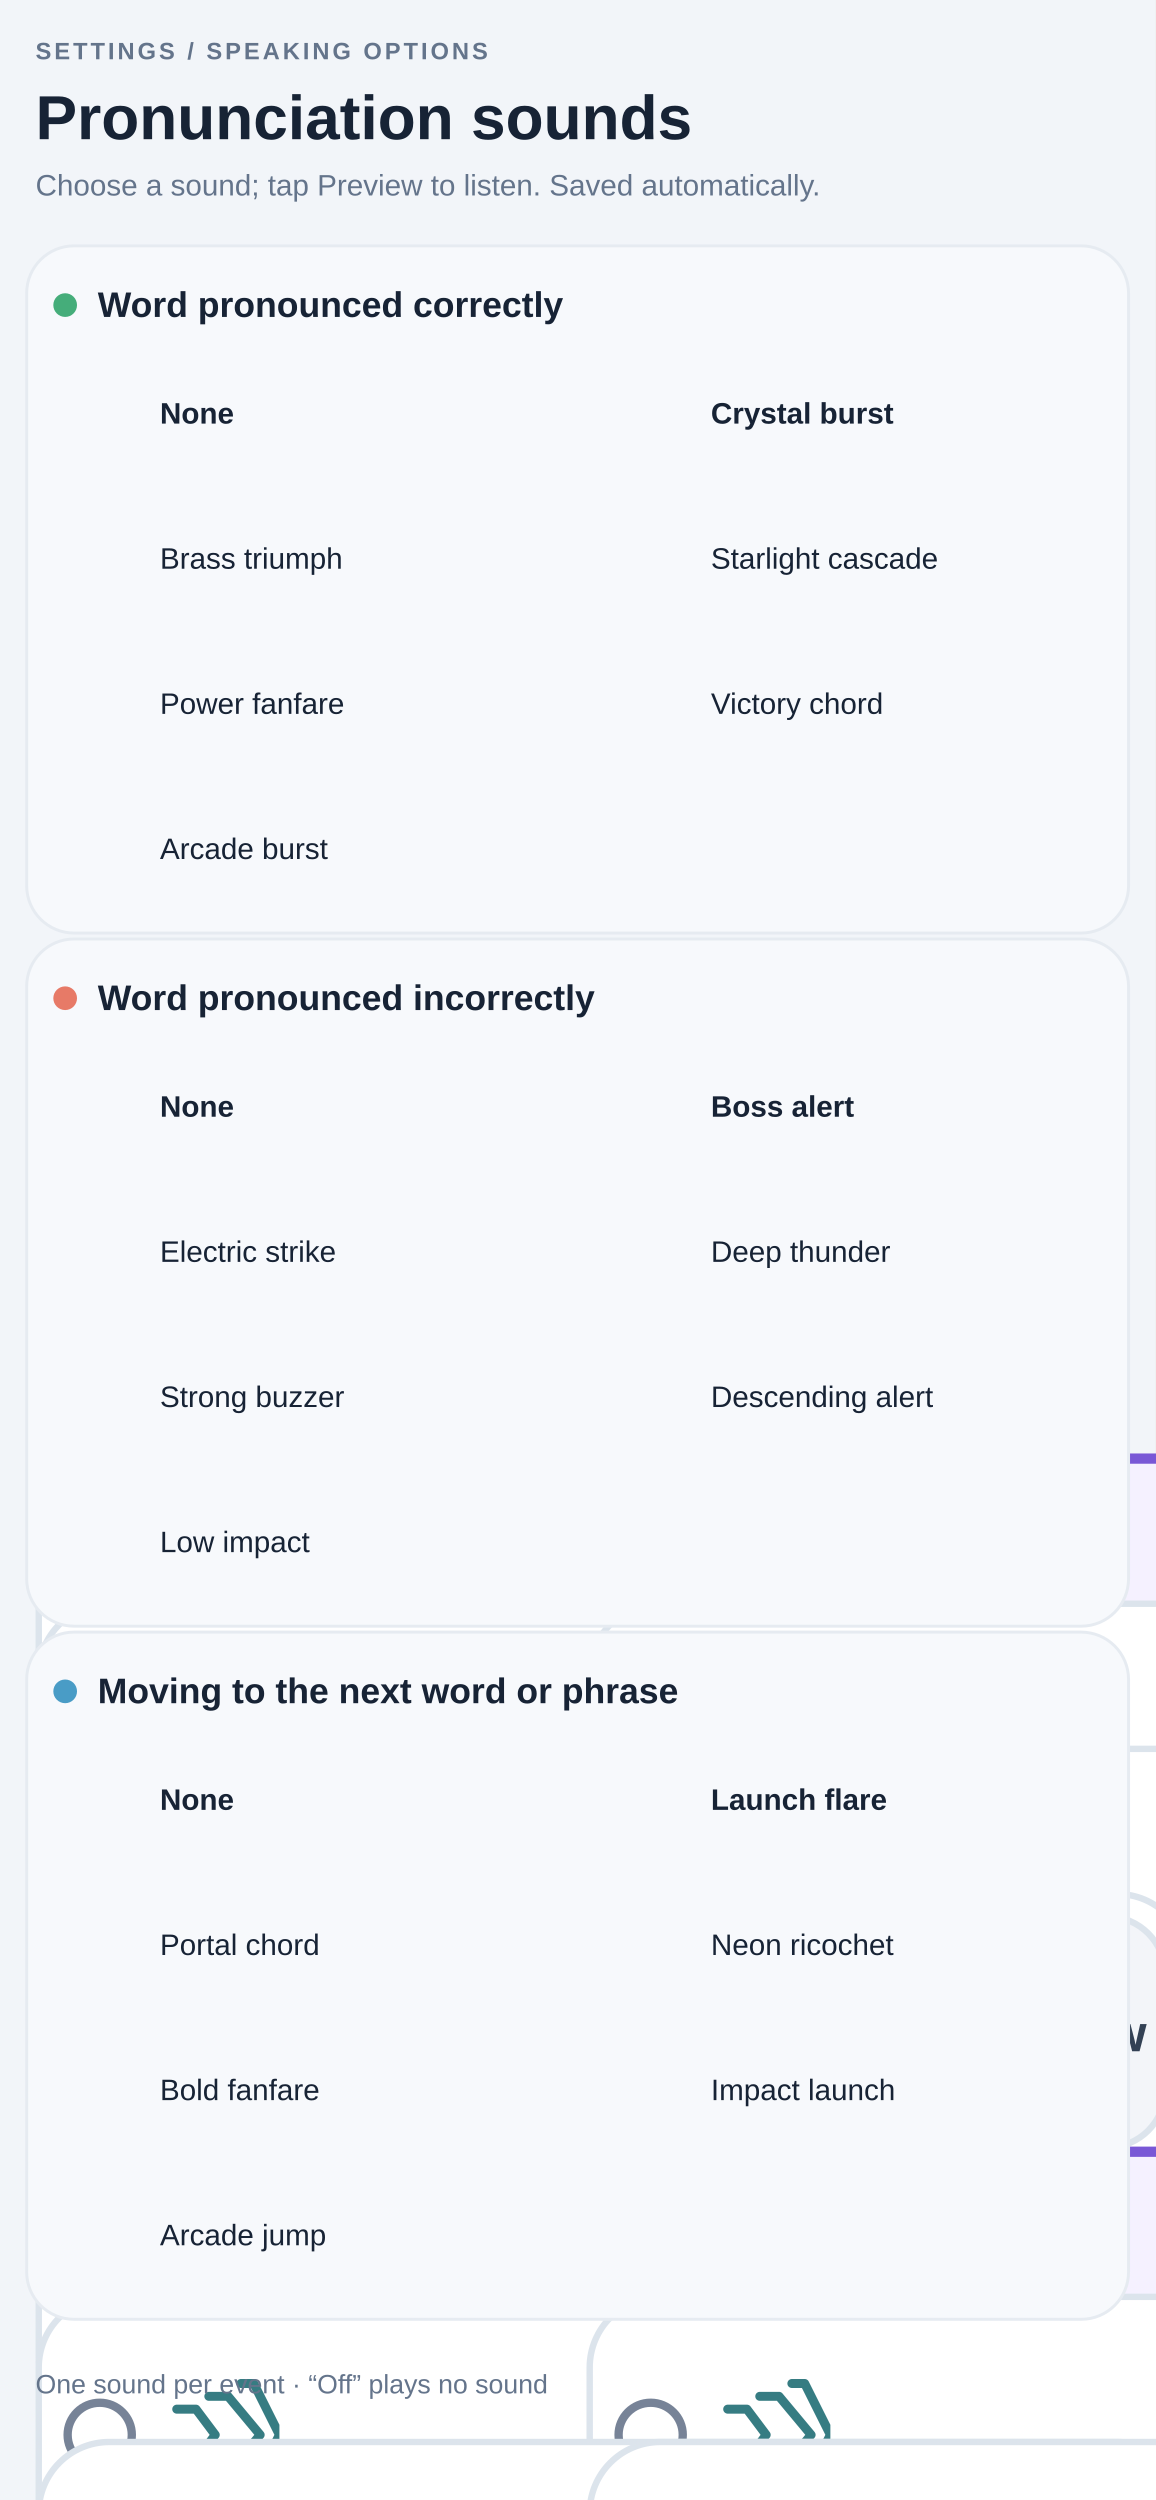
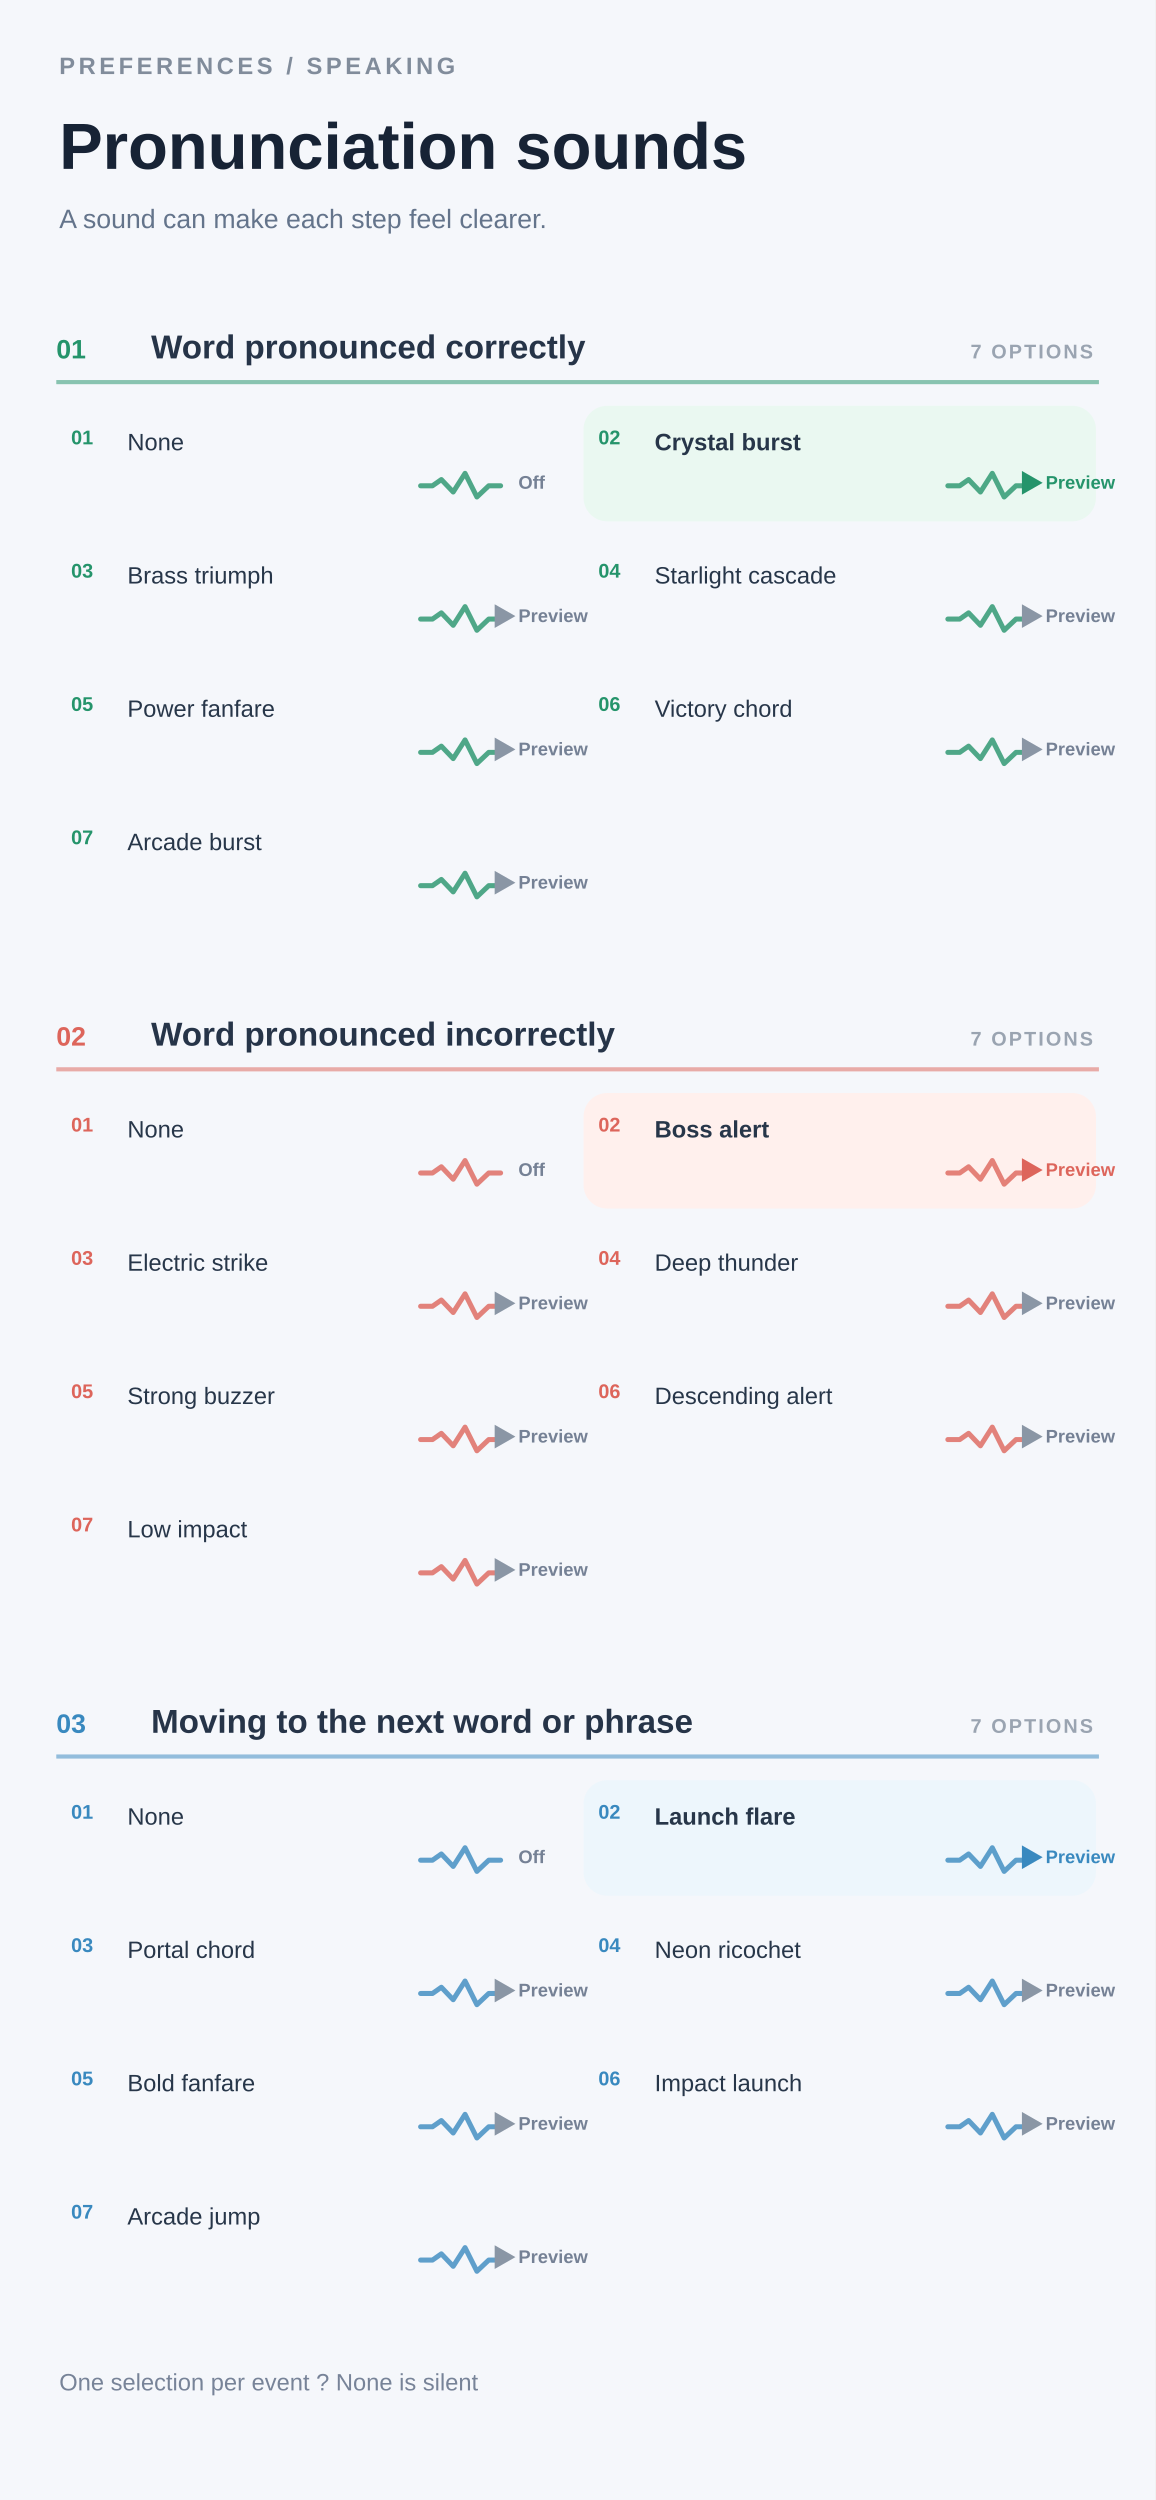
<svg xmlns="http://www.w3.org/2000/svg" viewBox="0 0 390 844" role="img" aria-labelledby="title desc">
  <defs>
-     <symbol id="art" viewBox="0 0 18 18">
-       <path d="M2 5h3l3 4-3 4H2M7 3h3l5 6-5 6H7M12 1h2l4 8-4 8h-2" fill="none" stroke="#367c82" stroke-width="1.4" stroke-linecap="round" stroke-linejoin="round" />
-     </symbol>
-     <symbol id="tile" viewBox="0 0 180 44">
-       <rect x=".5" y=".5" width="179" height="43" rx="11" fill="#fff" stroke="#dce4ec" />
-       <circle cx="10" cy="22" r="5" fill="#fff" stroke="#778397" stroke-width="1.3" />
-       <use href="#art" x="20" y="13" width="18" height="18" />
-       <rect x="132" y="4" width="44" height="36" rx="9" fill="#f3f5f9" stroke="#dce4ec" />
-       <path d="M139 16l6 4-6 4z" fill="#526378" />
-       <text x="158" y="25" text-anchor="middle" fill="#334155" font-size="8" font-weight="700">Preview</text>
-     </symbol>
-     <symbol id="selected" viewBox="0 0 180 44">
-       <rect x=".5" y=".5" width="179" height="43" rx="11" fill="#f5f1ff" stroke="#7958d6" stroke-width="1.6" />
-       <circle cx="10" cy="22" r="5" fill="#7958d6" />
-       <circle cx="10" cy="22" r="2" fill="#fff" />
-       <use href="#art" x="20" y="13" width="18" height="18" />
-       <rect x="132" y="4" width="44" height="36" rx="9" fill="#fff" stroke="#cfc2f5" />
-       <path d="M139 16l6 4-6 4z" fill="#5b3cb2" />
-       <text x="158" y="25" text-anchor="middle" fill="#5b3cb2" font-size="8" font-weight="700">Preview</text>
-     </symbol>
-     <symbol id="none" viewBox="0 0 180 44">
-       <rect x=".5" y=".5" width="179" height="43" rx="11" fill="#fff" stroke="#dce4ec" />
-       <circle cx="10" cy="22" r="5" fill="#fff" stroke="#778397" stroke-width="1.3" />
-       <use href="#art" x="20" y="13" width="18" height="18" />
-       <text x="143" y="25" text-anchor="middle" fill="#8793a3" font-size="8" font-weight="700">Off</text>
-     </symbol>
-     <style>text{font-family:Arial,sans-serif}.ink{fill:#172335}.muted{fill:#64748b}.panel{fill:#f7f9fc;stroke:#e6ebf1}</style>
+     <linearGradient id="glow" x1="0" y1="0" x2="1" y2="1">
+       <stop offset="0" stop-color="#dff5ef" />
+       <stop offset="1" stop-color="#e8eaff" />
+     </linearGradient>
+     <style>text{font-family:Arial,Helvetica,sans-serif}.muted{fill:#758297}.ink{fill:#172335}</style>
  </defs>
-   <rect width="390" height="844" fill="#f2f5f9" />
-   <text x="12" y="20" class="muted" font-size="8" font-weight="700" letter-spacing="1">SETTINGS  /  SPEAKING OPTIONS</text>
-   <text x="12" y="47" class="ink" font-size="21" font-weight="700">Pronunciation sounds</text>
-   <text x="12" y="66" class="muted" font-size="10">Choose a sound; tap Preview to listen. Saved automatically.</text>
-   <g>
-     <rect class="panel" x="9" y="83" width="372" height="232" rx="16" />
-     <circle cx="22" cy="103" r="4" fill="#45ad7a" />
-     <text x="33" y="107" class="ink" font-size="12" font-weight="700">Word pronounced correctly</text>
-     <use href="#none" x="12" y="117" />
-     <text x="54" y="143" class="ink" font-size="10" font-weight="700">None</text>
-     <use href="#selected" x="198" y="117" />
-     <text x="240" y="143" class="ink" font-size="10" font-weight="700">Crystal burst</text>
-     <use href="#tile" x="12" y="166" />
-     <text x="54" y="192" class="ink" font-size="10">Brass triumph</text>
-     <use href="#tile" x="198" y="166" />
-     <text x="240" y="192" class="ink" font-size="10">Starlight cascade</text>
-     <use href="#tile" x="12" y="215" />
-     <text x="54" y="241" class="ink" font-size="10">Power fanfare</text>
-     <use href="#tile" x="198" y="215" />
-     <text x="240" y="241" class="ink" font-size="10">Victory chord</text>
-     <use href="#tile" x="12" y="264" />
-     <text x="54" y="290" class="ink" font-size="10">Arcade burst</text>
-   </g>
-   <g>
-     <rect class="panel" x="9" y="317" width="372" height="232" rx="16" />
-     <circle cx="22" cy="337" r="4" fill="#e77a67" />
-     <text x="33" y="341" class="ink" font-size="12" font-weight="700">Word pronounced incorrectly</text>
-     <use href="#none" x="12" y="351" />
-     <text x="54" y="377" class="ink" font-size="10" font-weight="700">None</text>
-     <use href="#selected" x="198" y="351" />
-     <text x="240" y="377" class="ink" font-size="10" font-weight="700">Boss alert</text>
-     <use href="#tile" x="12" y="400" />
-     <text x="54" y="426" class="ink" font-size="10">Electric strike</text>
-     <use href="#tile" x="198" y="400" />
-     <text x="240" y="426" class="ink" font-size="10">Deep thunder</text>
-     <use href="#tile" x="12" y="449" />
-     <text x="54" y="475" class="ink" font-size="10">Strong buzzer</text>
-     <use href="#tile" x="198" y="449" />
-     <text x="240" y="475" class="ink" font-size="10">Descending alert</text>
-     <use href="#tile" x="12" y="498" />
-     <text x="54" y="524" class="ink" font-size="10">Low impact</text>
-   </g>
-   <g>
-     <rect class="panel" x="9" y="551" width="372" height="232" rx="16" />
-     <circle cx="22" cy="571" r="4" fill="#499cc6" />
-     <text x="33" y="575" class="ink" font-size="12" font-weight="700">Moving to the next word or phrase</text>
-     <use href="#none" x="12" y="585" />
-     <text x="54" y="611" class="ink" font-size="10" font-weight="700">None</text>
-     <use href="#selected" x="198" y="585" />
-     <text x="240" y="611" class="ink" font-size="10" font-weight="700">Launch flare</text>
-     <use href="#tile" x="12" y="634" />
-     <text x="54" y="660" class="ink" font-size="10">Portal chord</text>
-     <use href="#tile" x="198" y="634" />
-     <text x="240" y="660" class="ink" font-size="10">Neon ricochet</text>
-     <use href="#tile" x="12" y="683" />
-     <text x="54" y="709" class="ink" font-size="10">Bold fanfare</text>
-     <use href="#tile" x="198" y="683" />
-     <text x="240" y="709" class="ink" font-size="10">Impact launch</text>
-     <use href="#tile" x="12" y="732" />
-     <text x="54" y="758" class="ink" font-size="10">Arcade jump</text>
-   </g>
-   <text x="12" y="808" class="muted" font-size="9">One sound per event · “Off” plays no sound</text>
+   <rect width="390" height="844" fill="#f5f7fb" />
+   <text x="20" y="25" fill="#818c9b" font-size="8" font-weight="700" text-anchor="start" letter-spacing="1.2">PREFERENCES  /  SPEAKING</text>
+   <text x="20" y="57" fill="#172335" font-size="22" font-weight="700" text-anchor="start">Pronunciation sounds</text>
+   <text x="20" y="77" fill="#64748b" font-size="9" font-weight="400" text-anchor="start">A sound can make each step feel clearer.</text>
+   <text x="19" y="121" fill="#25946b" font-size="9" font-weight="700" text-anchor="start">01</text>
+   <text x="51" y="121" fill="#263448" font-size="11.2" font-weight="700" text-anchor="start">Word pronounced correctly</text>
+   <text x="369" y="121" fill="#9aa4b1" font-size="6.7" font-weight="700" text-anchor="end" letter-spacing=".7">7 OPTIONS</text>
+   <path d="M19 129h352" stroke="#25946b" stroke-width="1.4" opacity=".52" />
+   <text x="24" y="150" fill="#25946b" font-size="6.7" font-weight="700" text-anchor="start">01</text>
+   <text x="43" y="152" fill="#273649" font-size="8" font-weight="500" text-anchor="start">None</text>
+   <path d="M142 164h4l3 -2.1 4 4.2 4 -6.3 4 7.98 4 -3.78 4 0" fill="none" stroke="#25946b" stroke-width="1.7" stroke-linecap="round" stroke-linejoin="round" opacity=".8" />
+   <text x="175" y="165" fill="#758195" font-size="6.2" font-weight="700" text-anchor="start">Off</text>
+   <rect x="197" y="137" width="173" height="39" rx="8" fill="#eaf8f1" stroke="none" stroke-width="1" />
+   <text x="202" y="150" fill="#25946b" font-size="6.7" font-weight="700" text-anchor="start">02</text>
+   <text x="221" y="152" fill="#273649" font-size="8" font-weight="700" text-anchor="start">Crystal burst</text>
+   <path d="M320 164h4l3 -2.1 4 4.2 4 -6.3 4 7.98 4 -3.78 4 0" fill="none" stroke="#25946b" stroke-width="1.7" stroke-linecap="round" stroke-linejoin="round" opacity=".8" />
+   <path d="M345 159l7 4-7 4z" fill="#25946b" />
+   <text x="353" y="165" fill="#25946b" font-size="6.2" font-weight="700" text-anchor="start">Preview</text>
+   <text x="24" y="195" fill="#25946b" font-size="6.7" font-weight="700" text-anchor="start">03</text>
+   <text x="43" y="197" fill="#273649" font-size="8" font-weight="500" text-anchor="start">Brass triumph</text>
+   <path d="M142 209h4l3 -2.1 4 4.2 4 -6.3 4 7.98 4 -3.78 4 0" fill="none" stroke="#25946b" stroke-width="1.7" stroke-linecap="round" stroke-linejoin="round" opacity=".8" />
+   <path d="M167 204l7 4-7 4z" fill="#8a96a5" />
+   <text x="175" y="210" fill="#758195" font-size="6.2" font-weight="700" text-anchor="start">Preview</text>
+   <text x="202" y="195" fill="#25946b" font-size="6.7" font-weight="700" text-anchor="start">04</text>
+   <text x="221" y="197" fill="#273649" font-size="8" font-weight="500" text-anchor="start">Starlight cascade</text>
+   <path d="M320 209h4l3 -2.1 4 4.2 4 -6.3 4 7.98 4 -3.78 4 0" fill="none" stroke="#25946b" stroke-width="1.7" stroke-linecap="round" stroke-linejoin="round" opacity=".8" />
+   <path d="M345 204l7 4-7 4z" fill="#8a96a5" />
+   <text x="353" y="210" fill="#758195" font-size="6.2" font-weight="700" text-anchor="start">Preview</text>
+   <text x="24" y="240" fill="#25946b" font-size="6.7" font-weight="700" text-anchor="start">05</text>
+   <text x="43" y="242" fill="#273649" font-size="8" font-weight="500" text-anchor="start">Power fanfare</text>
+   <path d="M142 254h4l3 -2.1 4 4.2 4 -6.3 4 7.98 4 -3.78 4 0" fill="none" stroke="#25946b" stroke-width="1.7" stroke-linecap="round" stroke-linejoin="round" opacity=".8" />
+   <path d="M167 249l7 4-7 4z" fill="#8a96a5" />
+   <text x="175" y="255" fill="#758195" font-size="6.2" font-weight="700" text-anchor="start">Preview</text>
+   <text x="202" y="240" fill="#25946b" font-size="6.7" font-weight="700" text-anchor="start">06</text>
+   <text x="221" y="242" fill="#273649" font-size="8" font-weight="500" text-anchor="start">Victory chord</text>
+   <path d="M320 254h4l3 -2.1 4 4.2 4 -6.3 4 7.98 4 -3.78 4 0" fill="none" stroke="#25946b" stroke-width="1.7" stroke-linecap="round" stroke-linejoin="round" opacity=".8" />
+   <path d="M345 249l7 4-7 4z" fill="#8a96a5" />
+   <text x="353" y="255" fill="#758195" font-size="6.2" font-weight="700" text-anchor="start">Preview</text>
+   <text x="24" y="285" fill="#25946b" font-size="6.7" font-weight="700" text-anchor="start">07</text>
+   <text x="43" y="287" fill="#273649" font-size="8" font-weight="500" text-anchor="start">Arcade burst</text>
+   <path d="M142 299h4l3 -2.1 4 4.2 4 -6.3 4 7.98 4 -3.78 4 0" fill="none" stroke="#25946b" stroke-width="1.7" stroke-linecap="round" stroke-linejoin="round" opacity=".8" />
+   <path d="M167 294l7 4-7 4z" fill="#8a96a5" />
+   <text x="175" y="300" fill="#758195" font-size="6.2" font-weight="700" text-anchor="start">Preview</text>
+   <text x="19" y="353" fill="#dd655b" font-size="9" font-weight="700" text-anchor="start">02</text>
+   <text x="51" y="353" fill="#263448" font-size="11.2" font-weight="700" text-anchor="start">Word pronounced incorrectly</text>
+   <text x="369" y="353" fill="#9aa4b1" font-size="6.7" font-weight="700" text-anchor="end" letter-spacing=".7">7 OPTIONS</text>
+   <path d="M19 361h352" stroke="#dd655b" stroke-width="1.4" opacity=".52" />
+   <text x="24" y="382" fill="#dd655b" font-size="6.7" font-weight="700" text-anchor="start">01</text>
+   <text x="43" y="384" fill="#273649" font-size="8" font-weight="500" text-anchor="start">None</text>
+   <path d="M142 396h4l3 -2.1 4 4.2 4 -6.3 4 7.98 4 -3.78 4 0" fill="none" stroke="#dd655b" stroke-width="1.7" stroke-linecap="round" stroke-linejoin="round" opacity=".8" />
+   <text x="175" y="397" fill="#758195" font-size="6.2" font-weight="700" text-anchor="start">Off</text>
+   <rect x="197" y="369" width="173" height="39" rx="8" fill="#fff0ed" stroke="none" stroke-width="1" />
+   <text x="202" y="382" fill="#dd655b" font-size="6.7" font-weight="700" text-anchor="start">02</text>
+   <text x="221" y="384" fill="#273649" font-size="8" font-weight="700" text-anchor="start">Boss alert</text>
+   <path d="M320 396h4l3 -2.1 4 4.2 4 -6.3 4 7.98 4 -3.78 4 0" fill="none" stroke="#dd655b" stroke-width="1.7" stroke-linecap="round" stroke-linejoin="round" opacity=".8" />
+   <path d="M345 391l7 4-7 4z" fill="#dd655b" />
+   <text x="353" y="397" fill="#dd655b" font-size="6.2" font-weight="700" text-anchor="start">Preview</text>
+   <text x="24" y="427" fill="#dd655b" font-size="6.7" font-weight="700" text-anchor="start">03</text>
+   <text x="43" y="429" fill="#273649" font-size="8" font-weight="500" text-anchor="start">Electric strike</text>
+   <path d="M142 441h4l3 -2.1 4 4.2 4 -6.3 4 7.98 4 -3.78 4 0" fill="none" stroke="#dd655b" stroke-width="1.7" stroke-linecap="round" stroke-linejoin="round" opacity=".8" />
+   <path d="M167 436l7 4-7 4z" fill="#8a96a5" />
+   <text x="175" y="442" fill="#758195" font-size="6.2" font-weight="700" text-anchor="start">Preview</text>
+   <text x="202" y="427" fill="#dd655b" font-size="6.7" font-weight="700" text-anchor="start">04</text>
+   <text x="221" y="429" fill="#273649" font-size="8" font-weight="500" text-anchor="start">Deep thunder</text>
+   <path d="M320 441h4l3 -2.1 4 4.2 4 -6.3 4 7.98 4 -3.78 4 0" fill="none" stroke="#dd655b" stroke-width="1.7" stroke-linecap="round" stroke-linejoin="round" opacity=".8" />
+   <path d="M345 436l7 4-7 4z" fill="#8a96a5" />
+   <text x="353" y="442" fill="#758195" font-size="6.2" font-weight="700" text-anchor="start">Preview</text>
+   <text x="24" y="472" fill="#dd655b" font-size="6.7" font-weight="700" text-anchor="start">05</text>
+   <text x="43" y="474" fill="#273649" font-size="8" font-weight="500" text-anchor="start">Strong buzzer</text>
+   <path d="M142 486h4l3 -2.1 4 4.2 4 -6.3 4 7.98 4 -3.78 4 0" fill="none" stroke="#dd655b" stroke-width="1.7" stroke-linecap="round" stroke-linejoin="round" opacity=".8" />
+   <path d="M167 481l7 4-7 4z" fill="#8a96a5" />
+   <text x="175" y="487" fill="#758195" font-size="6.2" font-weight="700" text-anchor="start">Preview</text>
+   <text x="202" y="472" fill="#dd655b" font-size="6.7" font-weight="700" text-anchor="start">06</text>
+   <text x="221" y="474" fill="#273649" font-size="8" font-weight="500" text-anchor="start">Descending alert</text>
+   <path d="M320 486h4l3 -2.1 4 4.2 4 -6.3 4 7.98 4 -3.78 4 0" fill="none" stroke="#dd655b" stroke-width="1.7" stroke-linecap="round" stroke-linejoin="round" opacity=".8" />
+   <path d="M345 481l7 4-7 4z" fill="#8a96a5" />
+   <text x="353" y="487" fill="#758195" font-size="6.2" font-weight="700" text-anchor="start">Preview</text>
+   <text x="24" y="517" fill="#dd655b" font-size="6.7" font-weight="700" text-anchor="start">07</text>
+   <text x="43" y="519" fill="#273649" font-size="8" font-weight="500" text-anchor="start">Low impact</text>
+   <path d="M142 531h4l3 -2.1 4 4.2 4 -6.3 4 7.98 4 -3.78 4 0" fill="none" stroke="#dd655b" stroke-width="1.7" stroke-linecap="round" stroke-linejoin="round" opacity=".8" />
+   <path d="M167 526l7 4-7 4z" fill="#8a96a5" />
+   <text x="175" y="532" fill="#758195" font-size="6.2" font-weight="700" text-anchor="start">Preview</text>
+   <text x="19" y="585" fill="#3989bf" font-size="9" font-weight="700" text-anchor="start">03</text>
+   <text x="51" y="585" fill="#263448" font-size="11.2" font-weight="700" text-anchor="start">Moving to the next word or phrase</text>
+   <text x="369" y="585" fill="#9aa4b1" font-size="6.7" font-weight="700" text-anchor="end" letter-spacing=".7">7 OPTIONS</text>
+   <path d="M19 593h352" stroke="#3989bf" stroke-width="1.4" opacity=".52" />
+   <text x="24" y="614" fill="#3989bf" font-size="6.7" font-weight="700" text-anchor="start">01</text>
+   <text x="43" y="616" fill="#273649" font-size="8" font-weight="500" text-anchor="start">None</text>
+   <path d="M142 628h4l3 -2.1 4 4.2 4 -6.3 4 7.98 4 -3.78 4 0" fill="none" stroke="#3989bf" stroke-width="1.7" stroke-linecap="round" stroke-linejoin="round" opacity=".8" />
+   <text x="175" y="629" fill="#758195" font-size="6.2" font-weight="700" text-anchor="start">Off</text>
+   <rect x="197" y="601" width="173" height="39" rx="8" fill="#edf6fc" stroke="none" stroke-width="1" />
+   <text x="202" y="614" fill="#3989bf" font-size="6.7" font-weight="700" text-anchor="start">02</text>
+   <text x="221" y="616" fill="#273649" font-size="8" font-weight="700" text-anchor="start">Launch flare</text>
+   <path d="M320 628h4l3 -2.1 4 4.2 4 -6.3 4 7.98 4 -3.78 4 0" fill="none" stroke="#3989bf" stroke-width="1.7" stroke-linecap="round" stroke-linejoin="round" opacity=".8" />
+   <path d="M345 623l7 4-7 4z" fill="#3989bf" />
+   <text x="353" y="629" fill="#3989bf" font-size="6.2" font-weight="700" text-anchor="start">Preview</text>
+   <text x="24" y="659" fill="#3989bf" font-size="6.7" font-weight="700" text-anchor="start">03</text>
+   <text x="43" y="661" fill="#273649" font-size="8" font-weight="500" text-anchor="start">Portal chord</text>
+   <path d="M142 673h4l3 -2.1 4 4.2 4 -6.3 4 7.98 4 -3.78 4 0" fill="none" stroke="#3989bf" stroke-width="1.7" stroke-linecap="round" stroke-linejoin="round" opacity=".8" />
+   <path d="M167 668l7 4-7 4z" fill="#8a96a5" />
+   <text x="175" y="674" fill="#758195" font-size="6.2" font-weight="700" text-anchor="start">Preview</text>
+   <text x="202" y="659" fill="#3989bf" font-size="6.7" font-weight="700" text-anchor="start">04</text>
+   <text x="221" y="661" fill="#273649" font-size="8" font-weight="500" text-anchor="start">Neon ricochet</text>
+   <path d="M320 673h4l3 -2.1 4 4.2 4 -6.3 4 7.98 4 -3.78 4 0" fill="none" stroke="#3989bf" stroke-width="1.7" stroke-linecap="round" stroke-linejoin="round" opacity=".8" />
+   <path d="M345 668l7 4-7 4z" fill="#8a96a5" />
+   <text x="353" y="674" fill="#758195" font-size="6.2" font-weight="700" text-anchor="start">Preview</text>
+   <text x="24" y="704" fill="#3989bf" font-size="6.7" font-weight="700" text-anchor="start">05</text>
+   <text x="43" y="706" fill="#273649" font-size="8" font-weight="500" text-anchor="start">Bold fanfare</text>
+   <path d="M142 718h4l3 -2.1 4 4.2 4 -6.3 4 7.98 4 -3.78 4 0" fill="none" stroke="#3989bf" stroke-width="1.7" stroke-linecap="round" stroke-linejoin="round" opacity=".8" />
+   <path d="M167 713l7 4-7 4z" fill="#8a96a5" />
+   <text x="175" y="719" fill="#758195" font-size="6.2" font-weight="700" text-anchor="start">Preview</text>
+   <text x="202" y="704" fill="#3989bf" font-size="6.7" font-weight="700" text-anchor="start">06</text>
+   <text x="221" y="706" fill="#273649" font-size="8" font-weight="500" text-anchor="start">Impact launch</text>
+   <path d="M320 718h4l3 -2.1 4 4.2 4 -6.3 4 7.98 4 -3.78 4 0" fill="none" stroke="#3989bf" stroke-width="1.7" stroke-linecap="round" stroke-linejoin="round" opacity=".8" />
+   <path d="M345 713l7 4-7 4z" fill="#8a96a5" />
+   <text x="353" y="719" fill="#758195" font-size="6.2" font-weight="700" text-anchor="start">Preview</text>
+   <text x="24" y="749" fill="#3989bf" font-size="6.7" font-weight="700" text-anchor="start">07</text>
+   <text x="43" y="751" fill="#273649" font-size="8" font-weight="500" text-anchor="start">Arcade jump</text>
+   <path d="M142 763h4l3 -2.1 4 4.2 4 -6.3 4 7.98 4 -3.78 4 0" fill="none" stroke="#3989bf" stroke-width="1.7" stroke-linecap="round" stroke-linejoin="round" opacity=".8" />
+   <path d="M167 758l7 4-7 4z" fill="#8a96a5" />
+   <text x="175" y="764" fill="#758195" font-size="6.2" font-weight="700" text-anchor="start">Preview</text>
+   <text x="20" y="807" fill="#778398" font-size="8" font-weight="400" text-anchor="start">One selection per event ? None is silent</text>
</svg>
